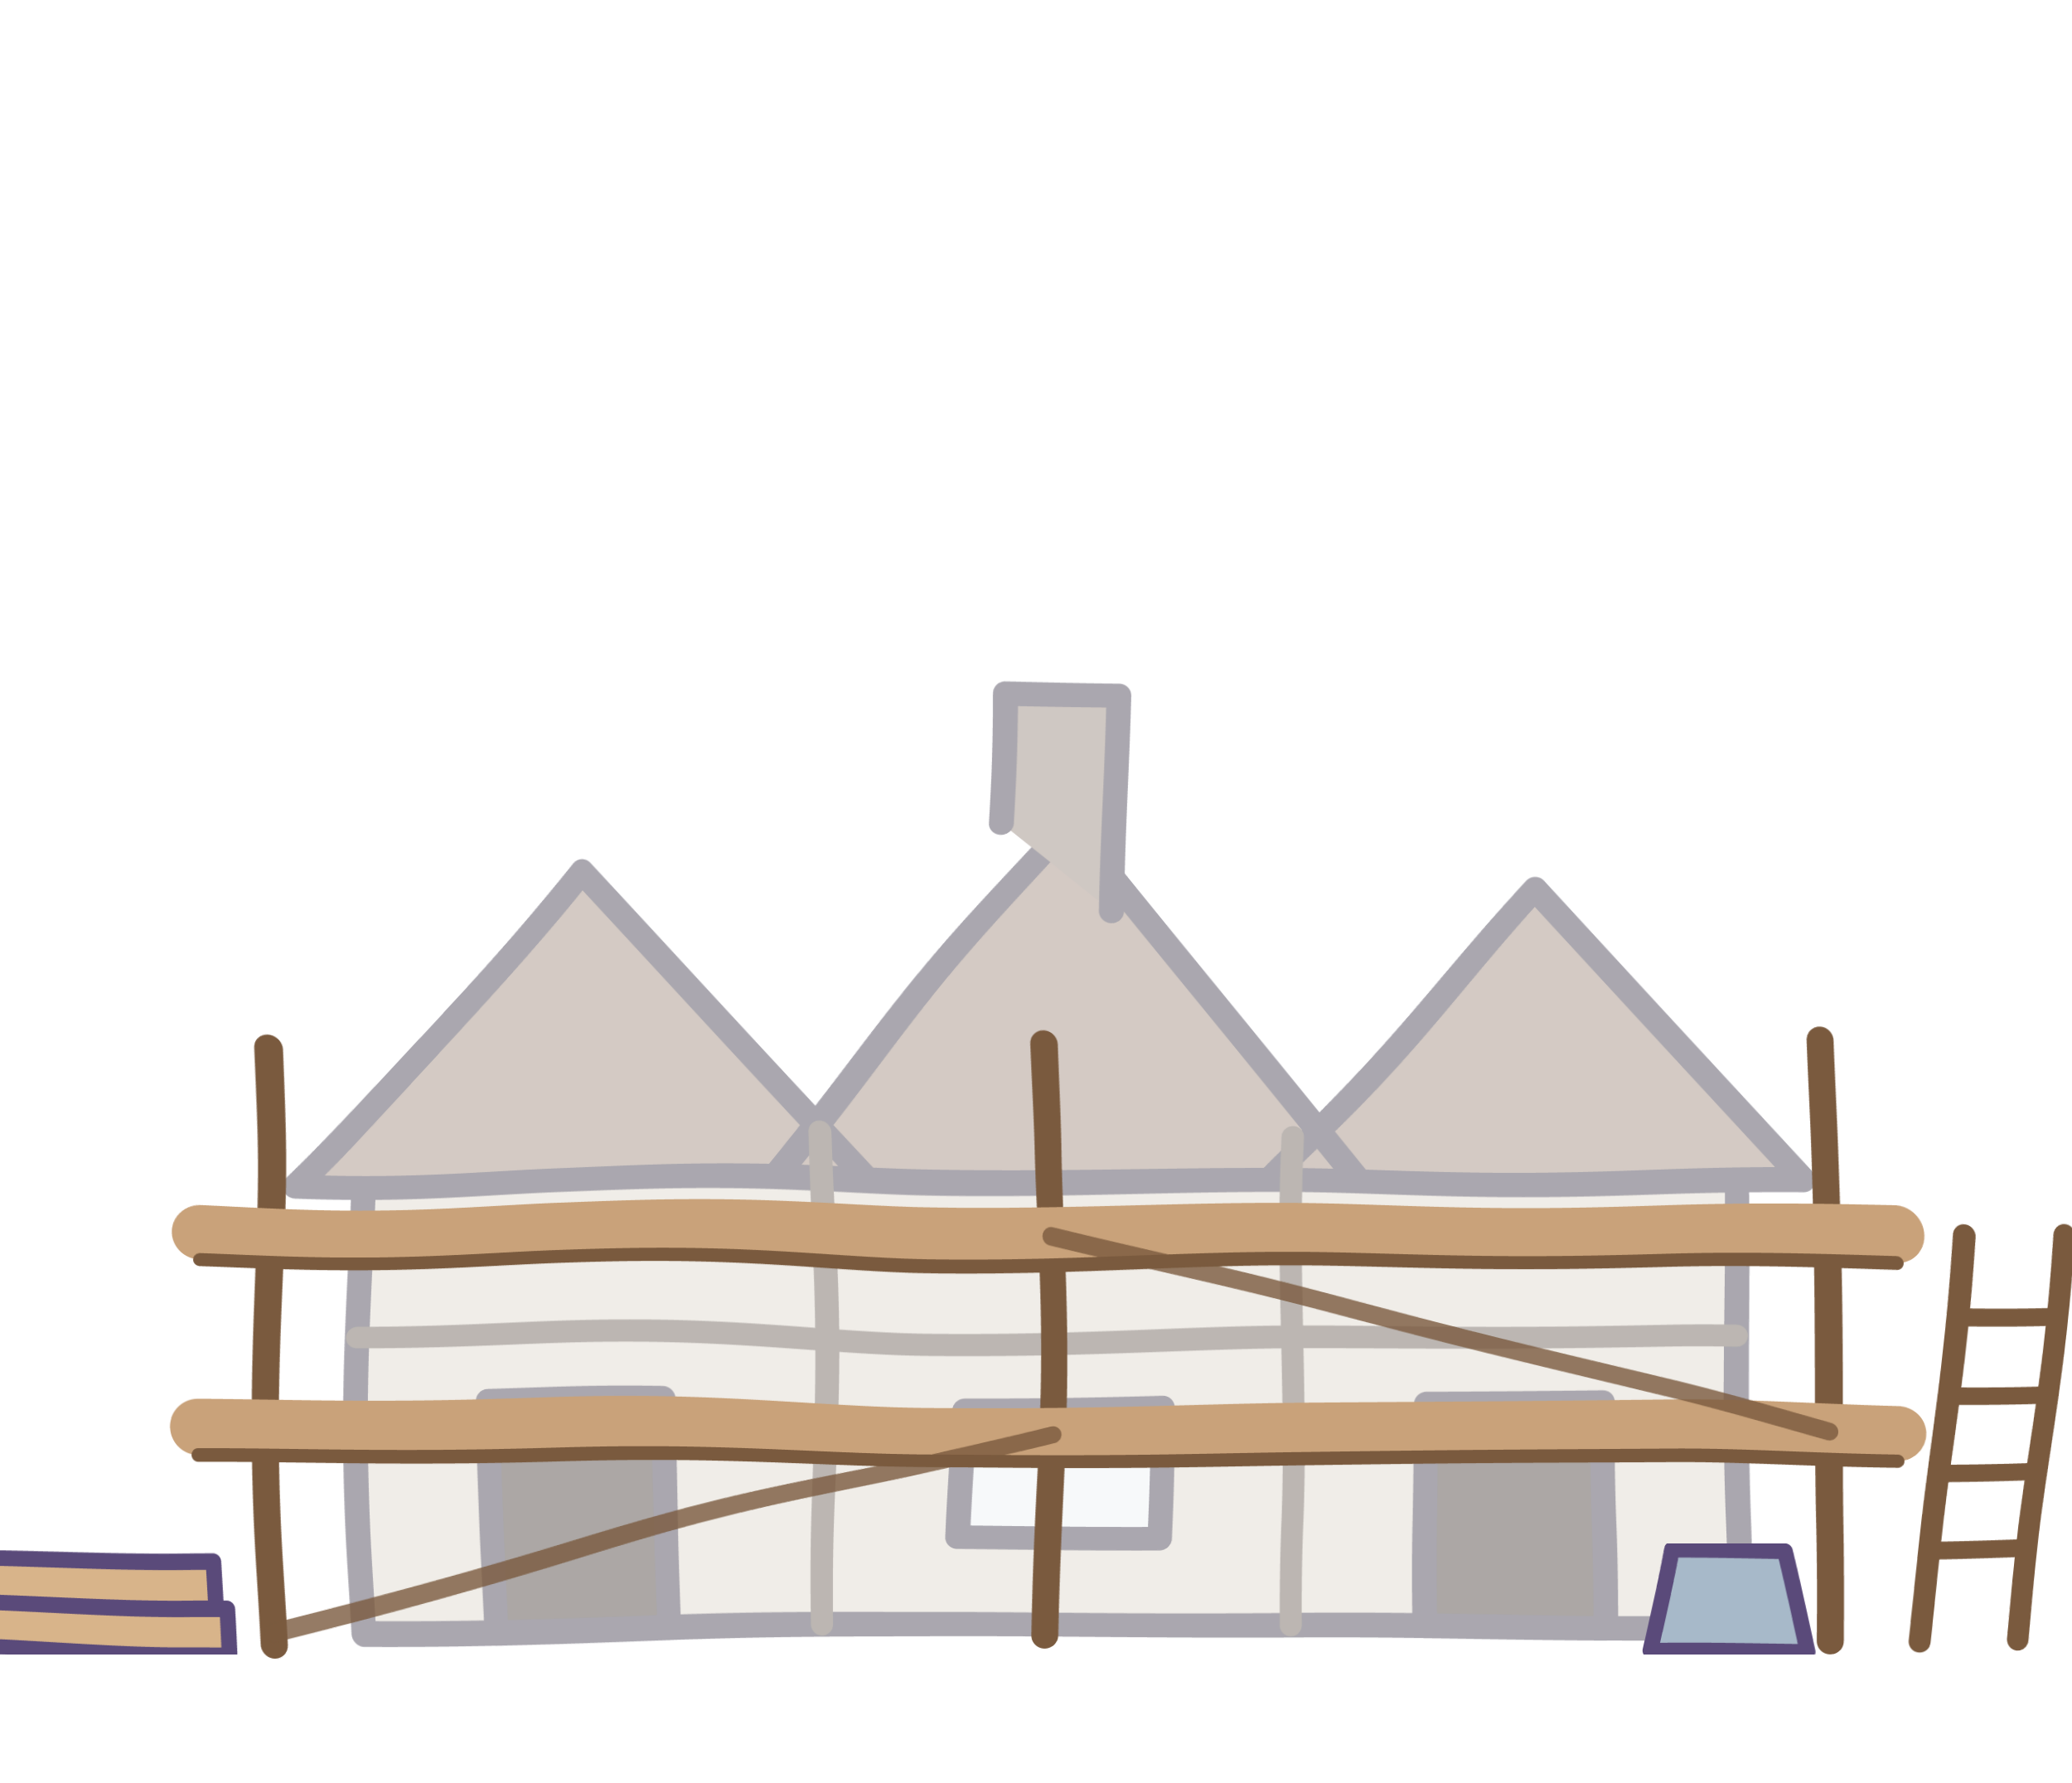
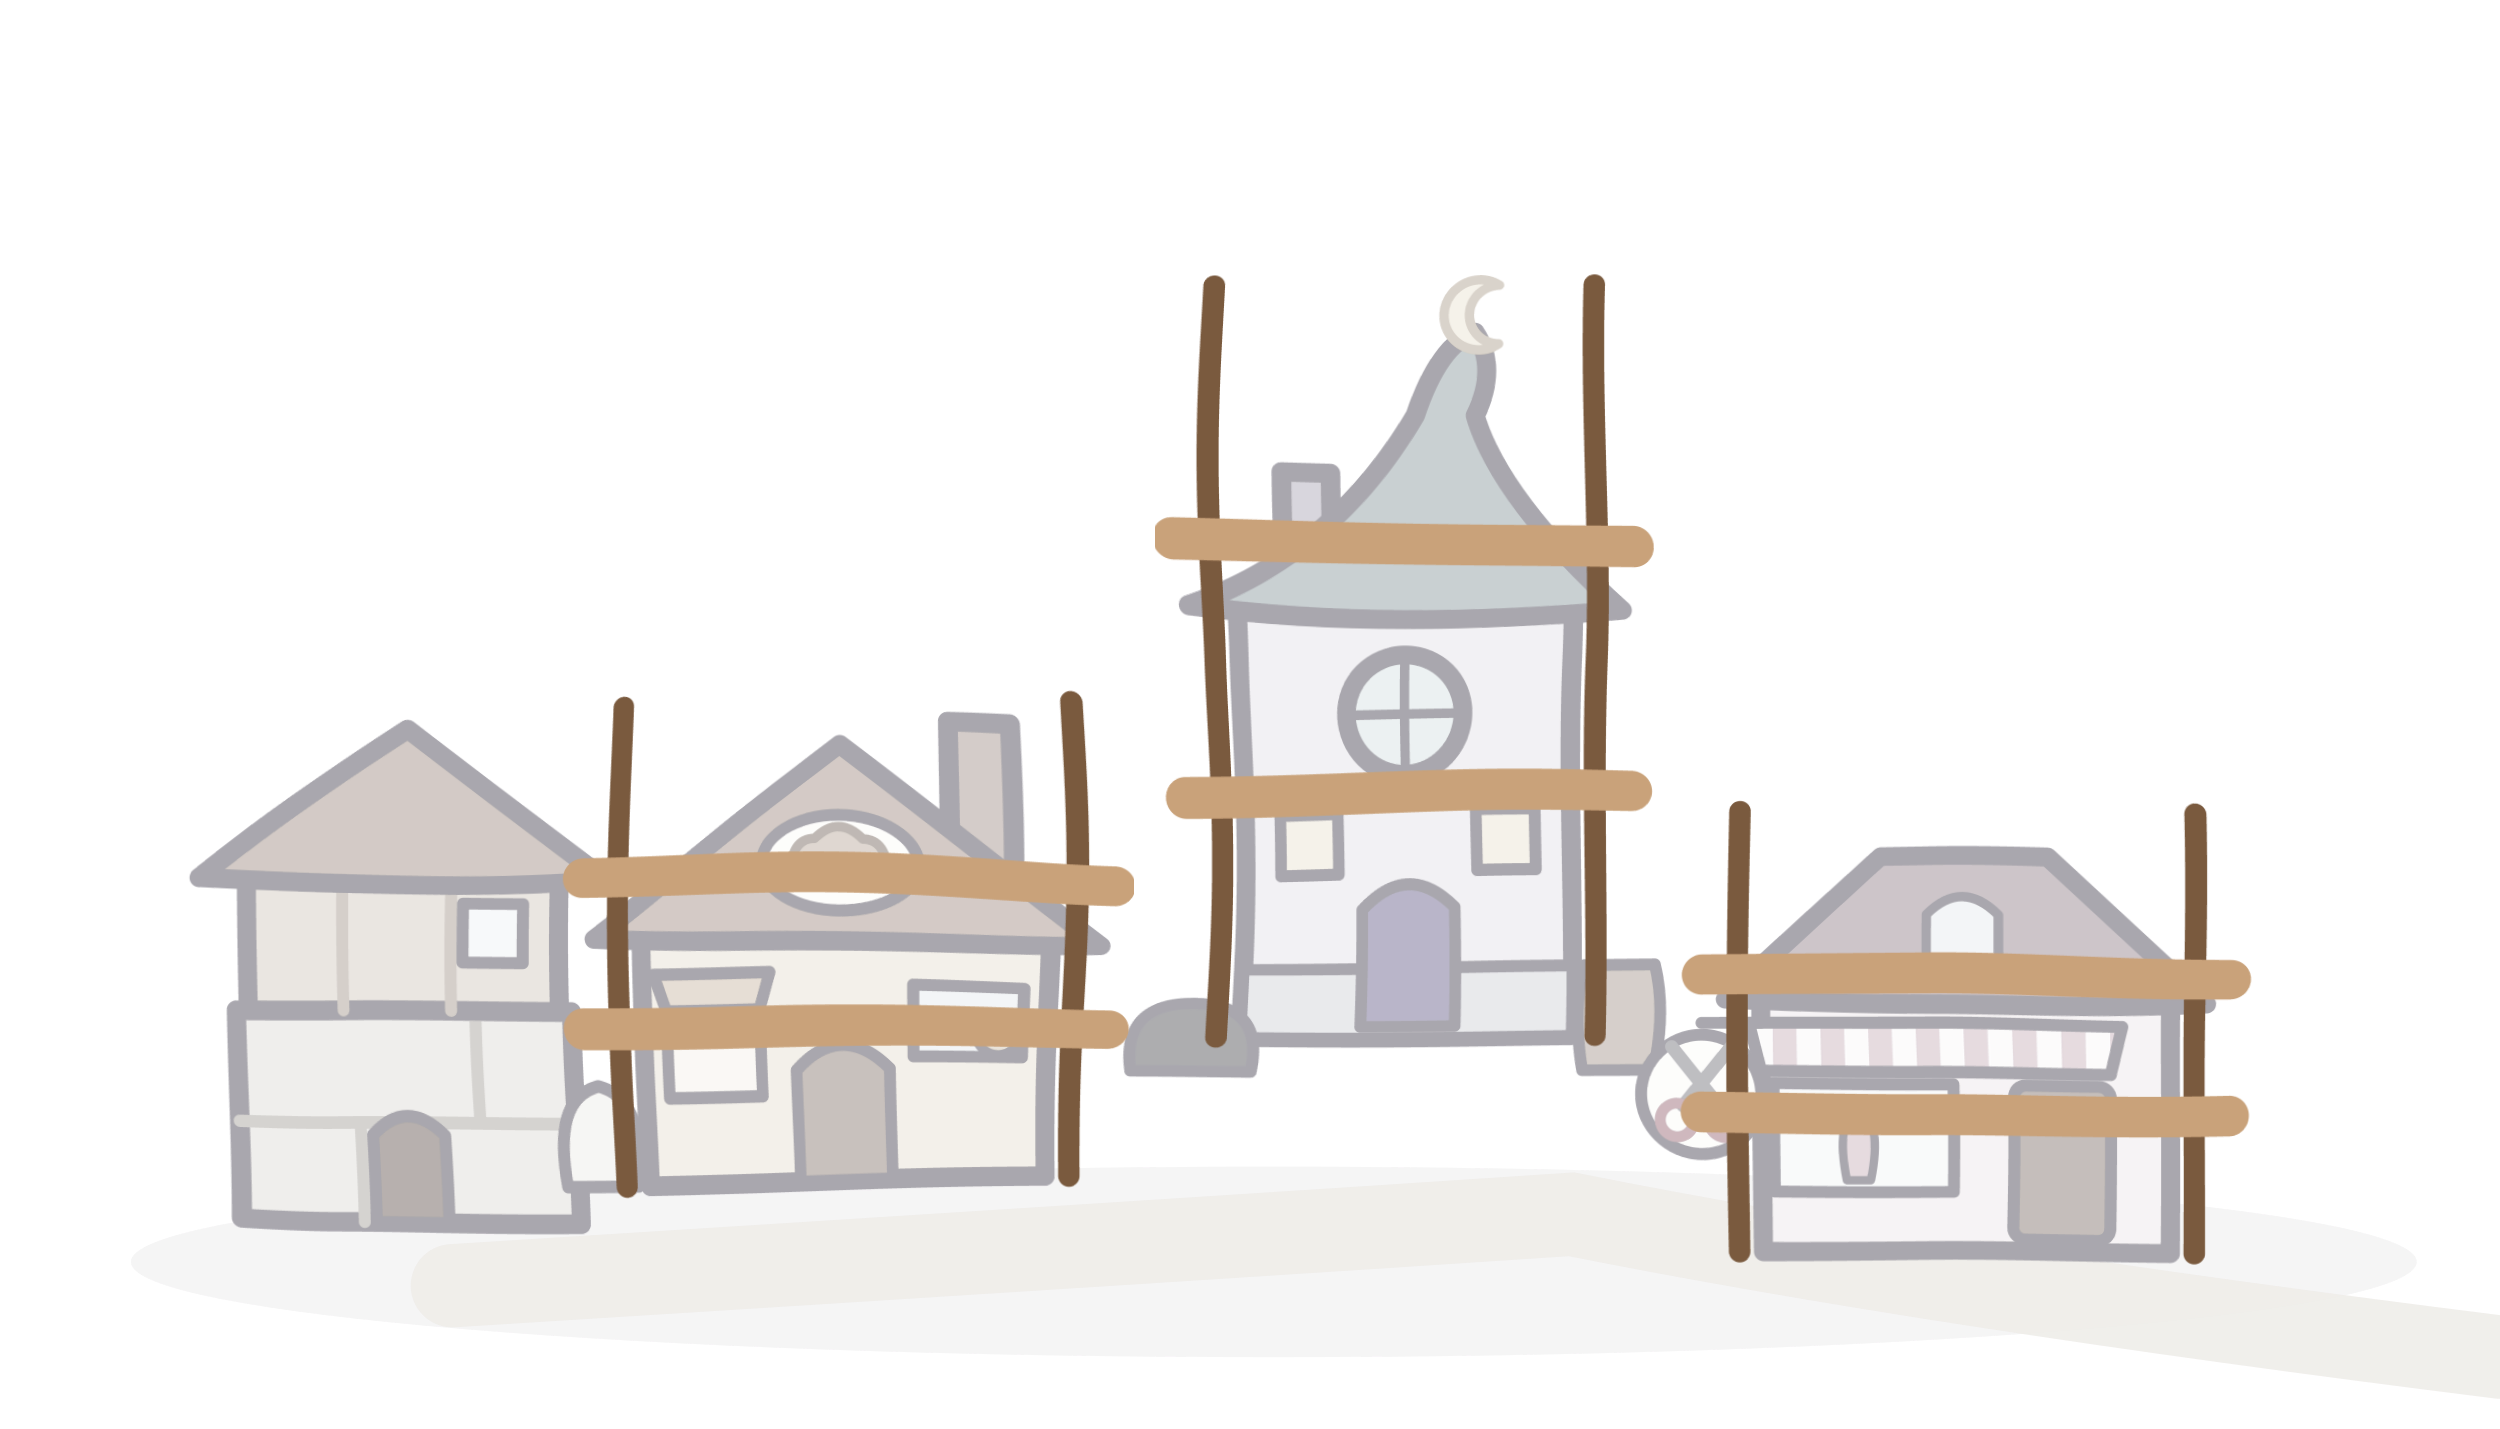
- <svg xmlns="http://www.w3.org/2000/svg" viewBox="350 430 186 160" width="186" height="160">
+ <svg xmlns="http://www.w3.org/2000/svg" viewBox="338 478 210 120" width="210" height="120">
  <defs>
    <filter id="firka" x="-5%" y="-5%" width="110%" height="110%">
      <feTurbulence type="fractalNoise" baseFrequency="0.03" numOctaves="1" seed="4" />
      <feDisplacementMap in="SourceGraphic" scale="3" />
    </filter>
    <filter id="szurke">
-       <feColorMatrix type="saturate" values=".3" />
+       <feColorMatrix type="saturate" values=".25" />
    </filter>
+     <pattern id="csikTk" width="4" height="4" patternUnits="userSpaceOnUse">
+       <rect width="2" height="4" fill="#f4a6c8" />
+       <rect x="2" width="2" height="4" fill="#fff6f9" />
+     </pattern>
  </defs>
  <g opacity=".5" filter="url(#szurke)">
-     <g filter="url(#firka)" stroke="#5a4a7a" stroke-width="2.2" stroke-linejoin="round" stroke-linecap="round">
-       <g id="h-kezmuvesek">
-         <path d="M382,576 L382,532 L506,532 L506,576 Z" fill="#f0d9b5" />
-         <path d="M376,536 L402,508 L428,536 Z M420,536 L446,504 L472,536 Z M464,536 L488,510 L512,536 Z" fill="#c98b5e" />
-         <path d="M382,550 L506,550 M424,532 L424,576 M466,532 L466,576" stroke="#8a6a4a" stroke-width="2" />
-         <rect x="394" y="556" width="16" height="20" fill="#6b4a3a" />
-         <rect x="436" y="556" width="18" height="12" fill="#e9f4fb" />
-         <rect x="478" y="556" width="16" height="20" fill="#6b4a3a" />
-         <path d="M440,504 L440,492 L450,492 L450,512" fill="#b98a64" />
+     <ellipse cx="445" cy="584" rx="96" ry="8" fill="#3c2a50" opacity=".1" stroke="none" />
+     <path d="M376,586 Q440,582 470,580 Q500,586 548,592" stroke="#e9d9b8" stroke-width="7" fill="none" stroke-linecap="round" opacity=".9" />
+     <g filter="url(#firka)" stroke="#5a4a7a" stroke-width="1.6" stroke-linejoin="round" stroke-linecap="round">
+       <g transform="translate(372 580)">
+         <path d="M-14,0 V-17 H14 V0 Z" fill="#e6dccb" />
+         <path d="M-14,-8 H14 M-4,0 V-8 M6,-8 V-17" stroke="#b5a68e" stroke-width="1" />
+         <path d="M-13,-17 V-29 H13 V-17 Z" fill="#e9c9a0" />
+         <path d="M-5,-17 V-29 M4,-17 V-29" stroke="#c49a6a" stroke-width="1" />
+         <path d="M-17,-28 L0,-41 L17,-28 Q0,-27 -17,-28 Z" fill="#c98b5e" />
+         <path d="M-3,0 V-7 Q0,-10 3,-7 V0 Z" fill="#8a5a3a" stroke-width="1" />
+         <rect x="5" y="-26" width="5" height="5" fill="#e9f4fb" stroke-width="1" />
+       </g>
+       <g transform="translate(409 577)">
+         <path d="M-17,0 V-21 H17 V0 Z" fill="#f8e0a8" />
+         <path d="M9,-23 V-38 H14 V-27" fill="#c98f6e" />
+         <path d="M-21,-20 L0,-36 L21,-20 Q0,-19 -21,-20 Z" fill="#cf8a5c" />
+         <ellipse cx="0" cy="-26" rx="6.5" ry="4" fill="#fffaf0" stroke-width="1" />
+         <path d="M-4,-25 q0,-3 2,-3 q2,-2 4,0 q2,0 2,3 z" fill="#e0a85e" stroke="#9a6a3a" stroke-width=".8" />
+         <path d="M-16,-17 H-6 L-7,-14 H-15 Z" fill="#f2b54a" stroke-width="1" />
+         <rect x="-15" y="-14" width="8" height="7" fill="#fff1d2" stroke-width="1" />
+         <path d="M-4,0 V-9 Q0,-13 4,-9 V0 Z" fill="#b07a52" stroke-width="1" />
+         <rect x="6" y="-16" width="9" height="6" fill="#dceefa" stroke-width="1" />
+         <circle cx="13" cy="-12" r="1.8" fill="#f2c14e" stroke-width=".8" />
+         <path d="M-24,0 q-1,-7 3,-8 q4,1 3,8 z" fill="#f4ecdc" stroke-width="1" />
+       </g>
+       <g transform="translate(456 565)">
+         <path d="M-14,0 V-37 H14 V0 Z" fill="#e9e1f7" />
+         <path d="M-14,0 V-6 H14 V0 Z" fill="#cfd5e8" stroke-width="1" />
+         <path d="M-10,-39 V-47 H-6 V-41" fill="#b9a8d8" />
+         <path d="M-18,-36 Q-6,-40 1,-52 Q3,-58 6,-59 Q8,-56 6,-52 Q8,-45 18,-36 Q0,-34 -18,-36 Z" fill="#6aa9b8" />
+         <circle cx="0" cy="-27" r="5" fill="#bfeaf0" />
+         <path d="M0,-32 V-22 M-5,-27 H5" stroke-width=".8" />
+         <path d="M-4,-1 V-11 Q0,-15 4,-11 V-1 Z" fill="#7a5cd6" stroke-width="1" />
+         <rect x="-11" y="-19" width="5" height="5" fill="#fce49a" stroke-width="1" />
+         <rect x="6" y="-19" width="5" height="5" fill="#fce49a" stroke-width="1" />
+         <path d="M8,-63 a3,3 0 1 0 0,5 a2.2,2.2 0 1 1 0,-5 z" fill="#fce49a" stroke="#d1a23a" stroke-width=".8" />
+         <path d="M-23,3 q-1,-6 5,-6 q6,0 5,6 z" fill="#5a5a6e" stroke-width="1" />
+         <path d="M15,3 q-1,-5 0,-9 h6 q1,4 0,9 z" fill="#c99a6a" stroke-width="1" />
+       </g>
+       <g transform="translate(503 583)">
+         <path d="M-17,0 V-21 H17 V0 Z" fill="#fbe3ee" />
+         <path d="M-20,-21 L-7,-33 H7 L20,-21 Q0,-20 -20,-21 Z" fill="#b97fa0" />
+         <path d="M-3,-24 V-28 Q0,-31 3,-28 V-24 Z" fill="#dceefa" stroke-width=".8" />
+         <path d="M-18,-19 H13 L12,-15 H-17 Z" fill="url(#csikTk)" stroke-width="1" />
+         <rect x="-16" y="-14" width="15" height="9" fill="#eef6fc" stroke-width="1" />
+         <path d="M-10,-6 q-1,-5 1,-6 q2,1 1,6 z" fill="#f4a6c8" stroke-width=".7" />
+         <rect x="4" y="-14" width="8" height="13" rx="1" fill="#a8764f" stroke-width="1" />
+         <path d="M-17,-19 h-5" stroke-width="1" />
+         <circle cx="-22" cy="-13" r="5" fill="#fffaf0" stroke-width="1" />
+         <path d="M-24.5,-17 L-20.5,-12 M-19.5,-17 L-23.5,-12" stroke="#7a7a96" stroke-width="1.1" />
+         <circle cx="-24" cy="-10.8" r="1.4" fill="none" stroke="#e0417a" stroke-width=".9" />
+         <circle cx="-20" cy="-10.8" r="1.4" fill="none" stroke="#e0417a" stroke-width=".9" />
      </g>
    </g>
  </g>
-   <g filter="url(#firka)" stroke="#7a5a3e" stroke-width="2.4" stroke-linecap="round" fill="none">
-     <path d="M374.0,577.0 L374.0,524.0" />
-     <path d="M514.0,577.0 L514.0,524.0" />
-     <path d="M444.0,577.0 L444.0,524.0" />
-     <path d="M368.0,558.3 L520.0,558.3" stroke="#c9a27a" stroke-width="5" />
-     <path d="M368.0,560.8 L520.0,560.8" stroke-width="1.2" />
-     <path d="M368.0,540.6 L520.0,540.6" stroke="#c9a27a" stroke-width="5" />
-     <path d="M368.0,543.1 L520.0,543.1" stroke-width="1.2" />
-     <path d="M374.0,576.0 L444.0,558.3 M514.0,558.3 L444.0,540.6" stroke-width="1.6" opacity=".8" />
-     <path d="M522.0,577.0 L526.0,540.6 M531.0,577.0 L535.0,540.6" stroke-width="2" />
-     <path d="M522.8,568.9 L531.8,568.9" stroke-width="1.6" />
-     <path d="M523.6,561.9 L532.6,561.9" stroke-width="1.6" />
-     <path d="M524.4,554.8 L533.4,554.8" stroke-width="1.6" />
-     <path d="M525.2,547.7 L534.2,547.7" stroke-width="1.6" />
+   <g filter="url(#firka)" stroke="#7a5a3e" stroke-width="1.8" stroke-linecap="round" fill="none">
+     <path d="M390,577 V537 M428,577 V537" />
+     <path d="M387,564.4 H431 M387,551.8 H431" stroke="#c9a27a" stroke-width="3.4" />
  </g>
-   <g filter="url(#firka)" stroke="#5a4a7a" stroke-width="1.4" stroke-linejoin="round">
-     <path d="M344.0,578.0 l26,0 l0,-4 l-26,0 Z M347.0,574.0 l22,0 l0,-4 l-22,0 Z" fill="#d8b48a" />
-     <path d="M498.0,578.0 l2,-9 l10,0 l2,9 Z" fill="#a7b9c9" />
+   <g filter="url(#firka)" stroke="#7a5a3e" stroke-width="1.8" stroke-linecap="round" fill="none">
+     <path d="M440,565 V502 M472,565 V502" />
+     <path d="M437,544.4 H475 M437,523.7 H475" stroke="#c9a27a" stroke-width="3.4" />
+   </g>
+   <g filter="url(#firka)" stroke="#7a5a3e" stroke-width="1.8" stroke-linecap="round" fill="none">
+     <path d="M484,583 V546 M522,583 V546" />
+     <path d="M481,571.5 H525 M481,559.9 H525" stroke="#c9a27a" stroke-width="3.4" />
  </g>
</svg>
